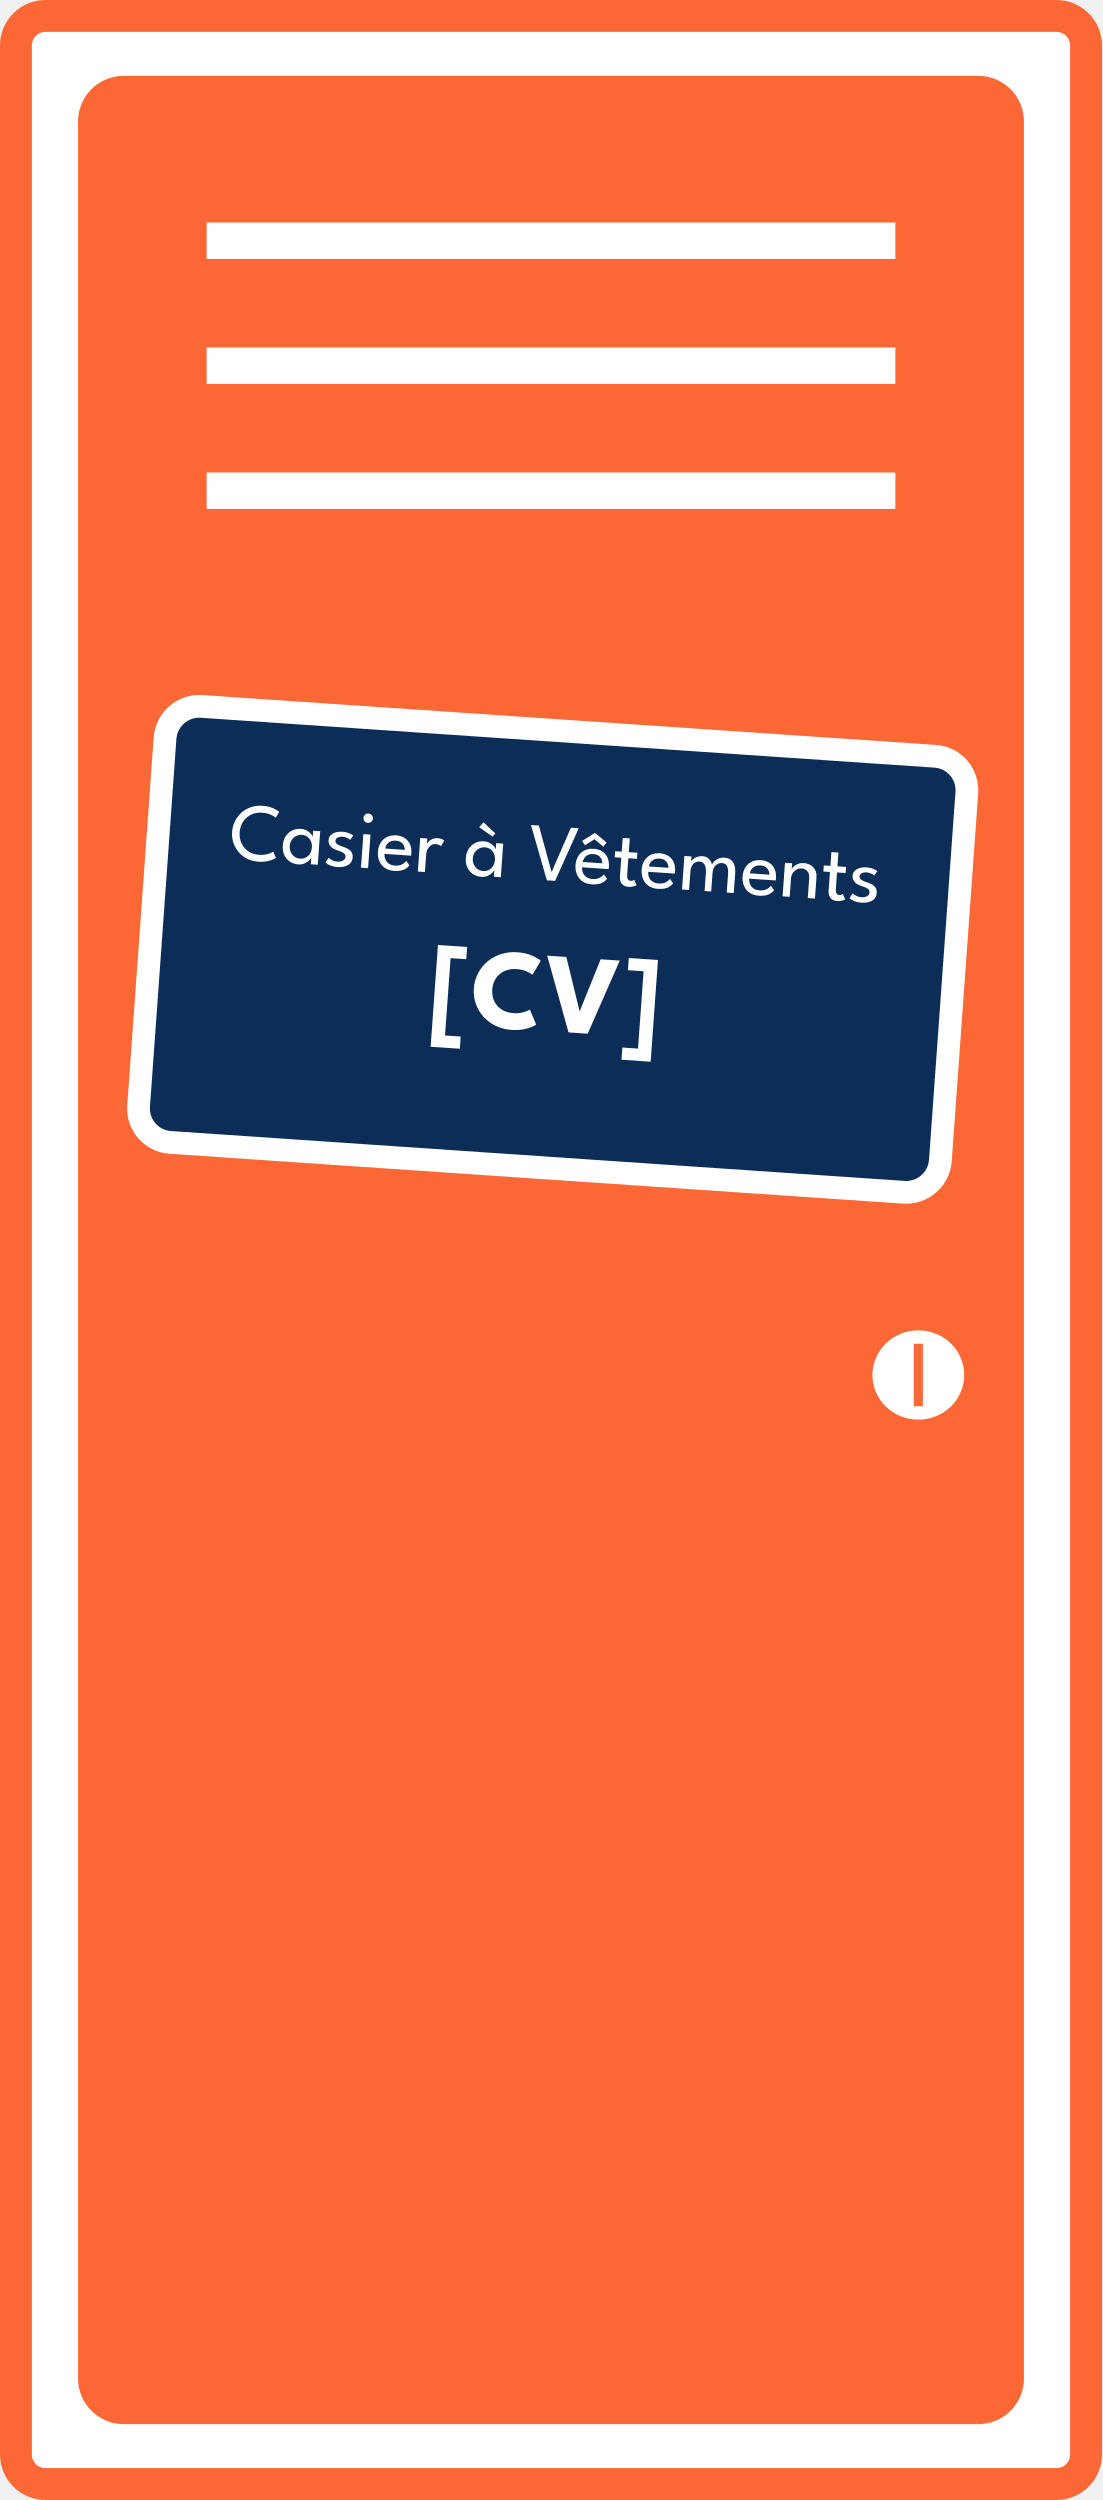
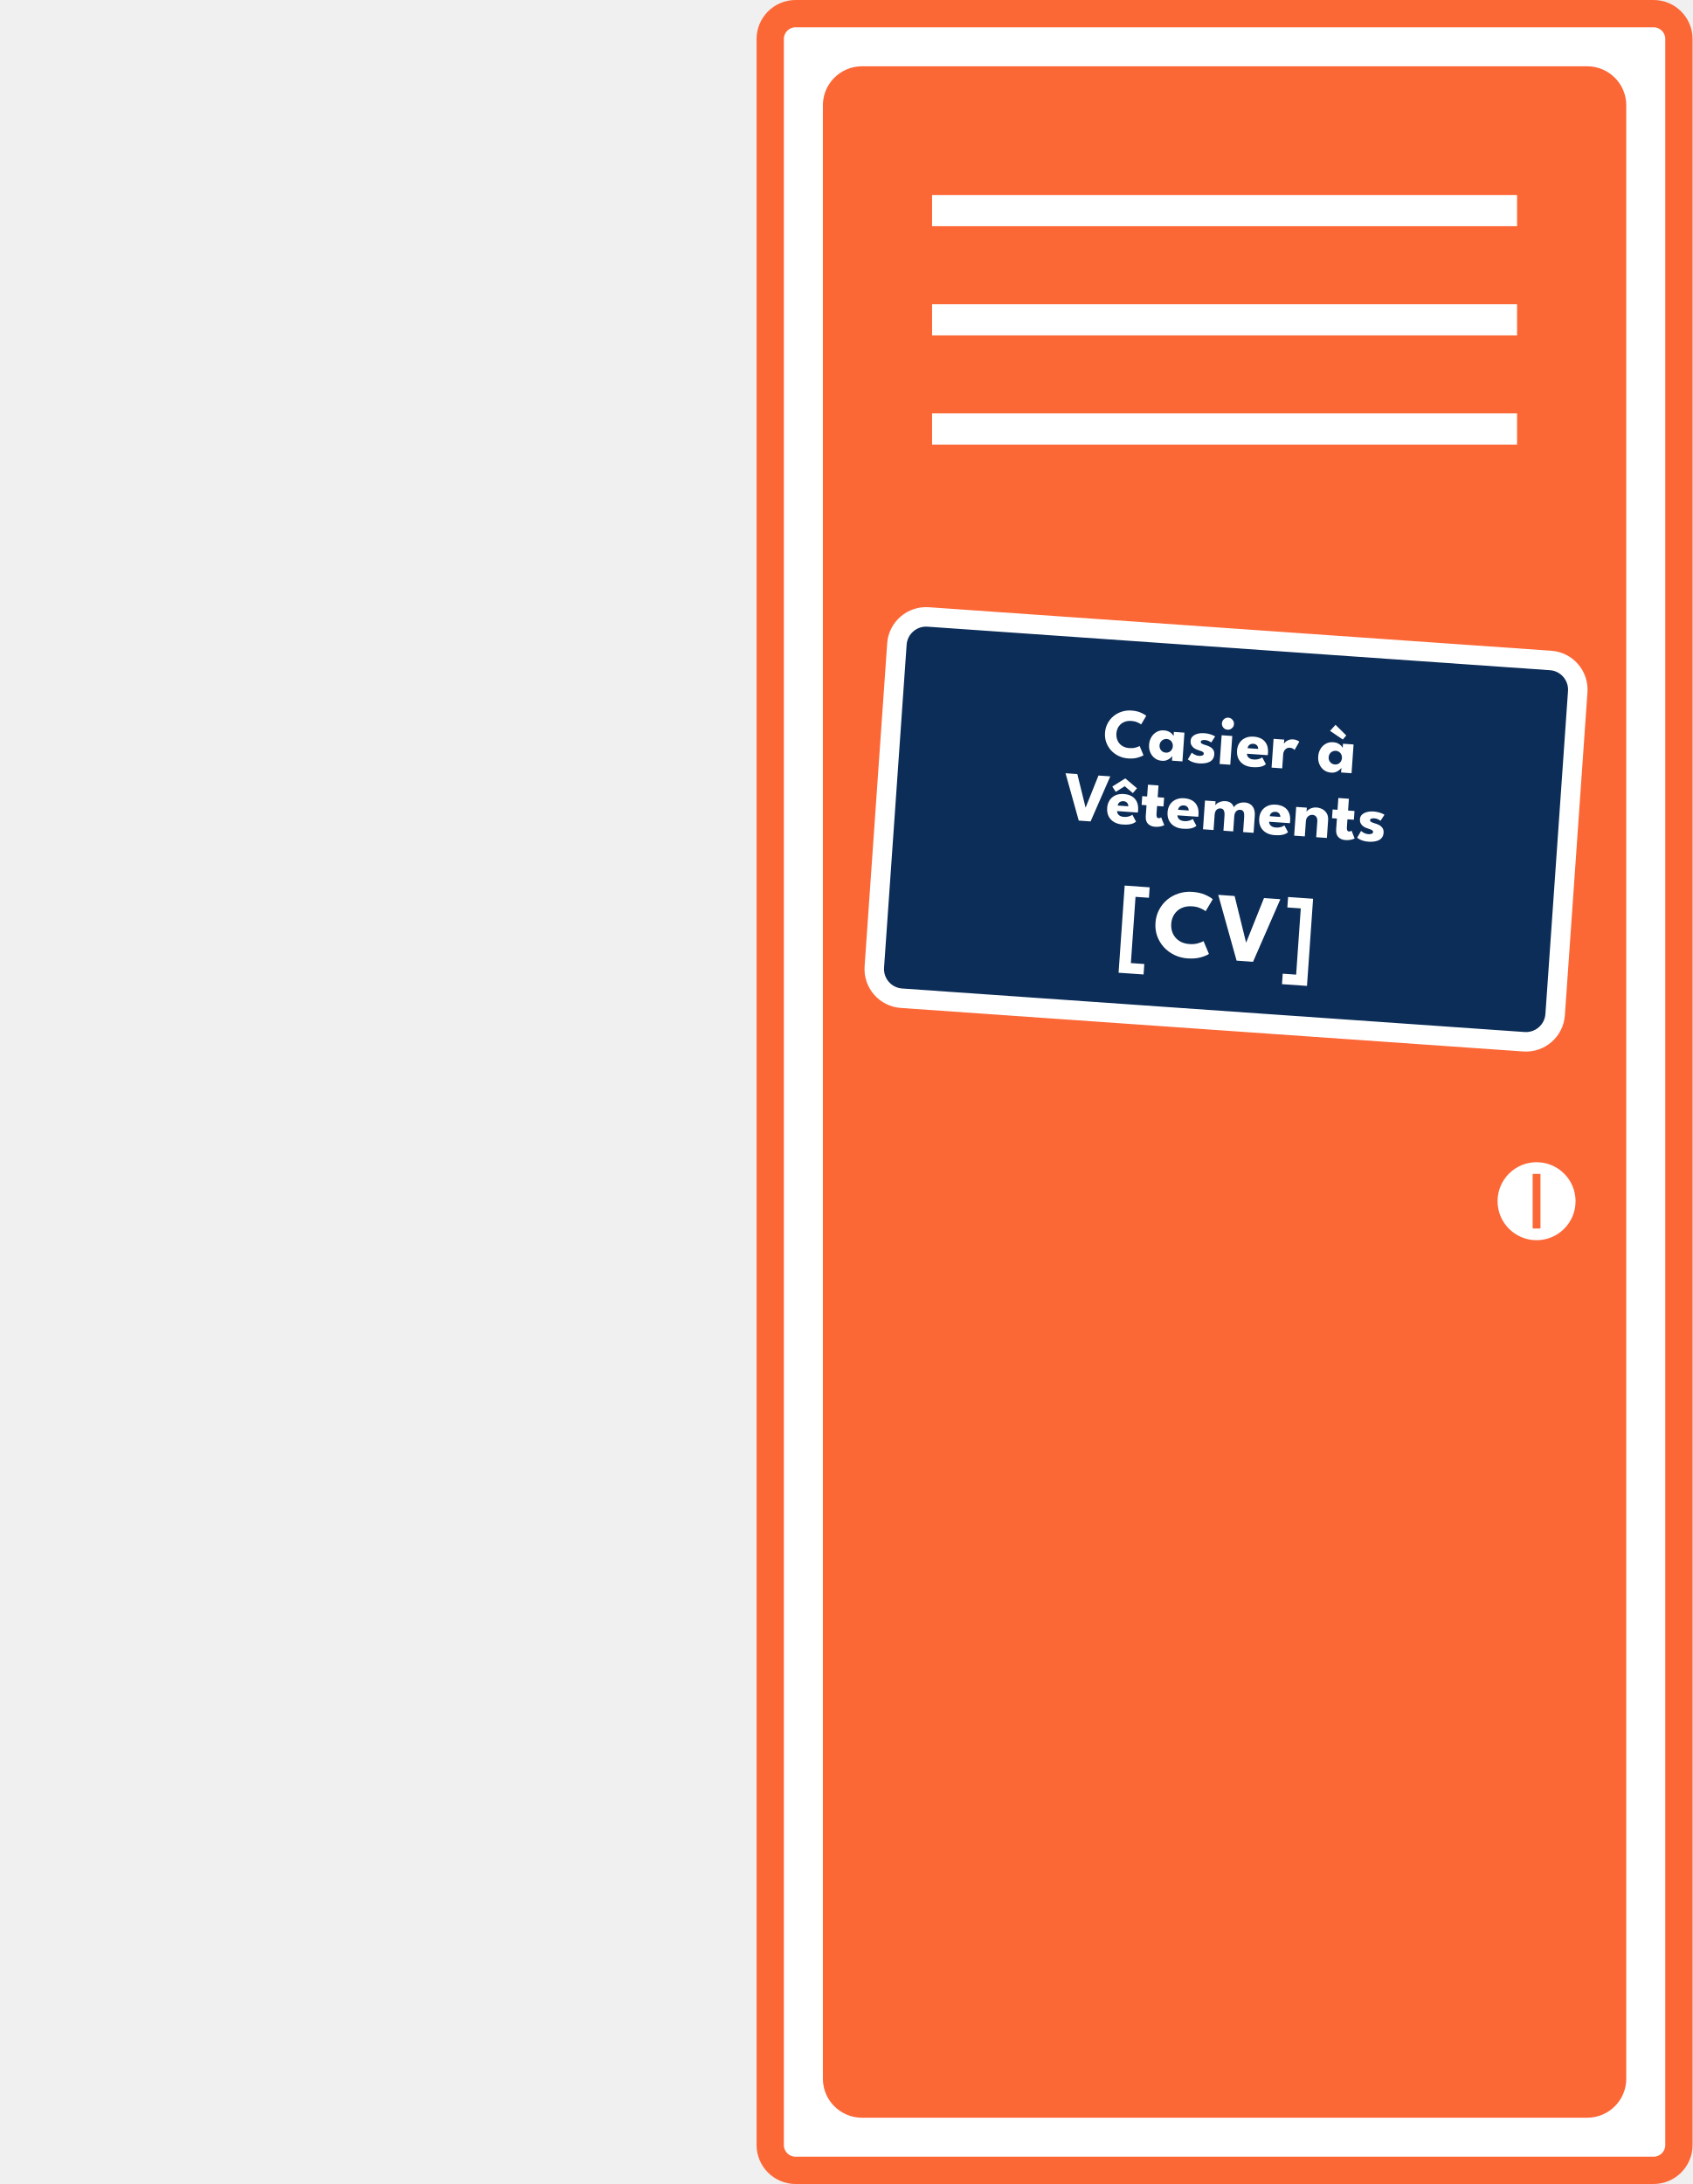
- <svg xmlns="http://www.w3.org/2000/svg" width="242" height="549" viewBox="0 0 242 549" fill="none">
-   <path d="M3.5 10C3.5 6.41 6.41 3.5 10 3.5H232C235.59 3.5 238.5 6.41 238.5 10V539C238.5 542.59 235.59 545.5 232 545.5H10C6.41 545.5 3.5 542.59 3.5 539V10Z" fill="white" stroke="#FC6736" stroke-width="7" />
-   <path d="M17.142 26.666C17.142 21.143 21.619 16.666 27.142 16.666H214.858C220.381 16.666 224.858 21.143 224.858 26.666V522.334C224.858 527.857 220.381 532.334 214.858 532.334H27.142C21.619 532.334 17.142 527.857 17.142 522.334V26.666Z" fill="#FC6736" />
-   <path d="M36.246 162.099C36.543 157.968 40.134 154.846 44.267 155.127L205.371 166.08C209.503 166.361 212.613 169.938 212.316 174.07L206.505 254.852C206.208 258.984 202.617 262.105 198.485 261.824L37.381 250.871C33.248 250.59 30.139 247.013 30.436 242.882L36.246 162.099Z" fill="#0C2D57" stroke="white" stroke-width="5" />
-   <line x1="45.375" y1="52.861" x2="196.625" y2="52.861" stroke="white" stroke-width="8" />
-   <line x1="45.375" y1="107.761" x2="196.625" y2="107.761" stroke="white" stroke-width="8" />
-   <line x1="45.375" y1="80.311" x2="196.625" y2="80.311" stroke="white" stroke-width="8" />
-   <ellipse cx="201.667" cy="301.95" rx="10.083" ry="9.804" fill="white" />
-   <line x1="201.658" y1="295.087" x2="201.658" y2="308.812" stroke="#FC6736" stroke-width="2" />
-   <path d="M56.878 187.712C57.614 187.762 58.259 187.703 58.812 187.537C59.372 187.37 59.772 187.199 60.013 187.023L60.592 188.388C60.305 188.609 59.818 188.82 59.13 189.019C58.447 189.22 57.64 189.288 56.706 189.225C55.832 189.165 55.032 188.954 54.306 188.592C53.58 188.23 52.956 187.752 52.433 187.157C51.916 186.563 51.526 185.884 51.262 185.12C51.004 184.357 50.906 183.544 50.968 182.682C51.03 181.821 51.244 181.026 51.609 180.299C51.974 179.572 52.455 178.95 53.052 178.431C53.655 177.907 54.342 177.514 55.112 177.254C55.889 176.988 56.715 176.885 57.589 176.944C58.523 177.008 59.313 177.185 59.96 177.475C60.613 177.766 61.065 178.041 61.317 178.298L60.549 179.572C60.336 179.359 59.964 179.135 59.433 178.901C58.909 178.661 58.279 178.516 57.543 178.466C56.872 178.42 56.251 178.492 55.677 178.682C55.104 178.871 54.596 179.161 54.153 179.552C53.716 179.937 53.364 180.404 53.096 180.951C52.834 181.498 52.679 182.104 52.631 182.768C52.583 183.439 52.649 184.066 52.83 184.649C53.017 185.227 53.299 185.739 53.676 186.186C54.059 186.627 54.521 186.98 55.062 187.245C55.602 187.511 56.207 187.666 56.878 187.712ZM68.257 189.793L68.36 188.357C68.301 188.503 68.146 188.7 67.893 188.948C67.647 189.196 67.316 189.414 66.899 189.602C66.489 189.784 66.014 189.857 65.475 189.821C64.793 189.774 64.185 189.571 63.652 189.21C63.124 188.849 62.717 188.367 62.429 187.764C62.148 187.156 62.036 186.46 62.092 185.676C62.149 184.892 62.359 184.221 62.724 183.662C63.096 183.098 63.568 182.673 64.142 182.387C64.723 182.096 65.354 181.974 66.037 182.02C66.569 182.056 67.023 182.183 67.399 182.401C67.78 182.62 68.078 182.862 68.294 183.13C68.515 183.397 68.64 183.622 68.669 183.805L68.769 182.422L70.313 182.527L69.783 189.897L68.257 189.793ZM63.637 185.781C63.598 186.313 63.682 186.782 63.887 187.187C64.093 187.592 64.373 187.915 64.729 188.155C65.091 188.39 65.485 188.522 65.91 188.551C66.365 188.582 66.779 188.502 67.154 188.311C67.529 188.12 67.835 187.837 68.072 187.463C68.31 187.082 68.448 186.631 68.485 186.11C68.523 185.59 68.451 185.128 68.269 184.725C68.088 184.315 67.826 183.991 67.482 183.751C67.139 183.505 66.74 183.367 66.285 183.336C65.86 183.307 65.451 183.387 65.058 183.577C64.672 183.767 64.348 184.049 64.086 184.422C63.825 184.795 63.675 185.248 63.637 185.781ZM75.182 182.642C75.565 182.668 75.918 182.731 76.242 182.831C76.572 182.932 76.852 183.044 77.084 183.168C77.322 183.292 77.489 183.4 77.584 183.491L76.894 184.436C76.782 184.32 76.575 184.186 76.273 184.033C75.972 183.874 75.629 183.782 75.246 183.756C74.827 183.727 74.465 183.787 74.16 183.934C73.855 184.076 73.691 184.302 73.669 184.614C73.646 184.925 73.778 185.183 74.064 185.389C74.356 185.589 74.753 185.767 75.253 185.921C75.653 186.044 76.024 186.199 76.365 186.385C76.713 186.571 76.987 186.815 77.188 187.117C77.389 187.413 77.473 187.798 77.439 188.271C77.408 188.702 77.292 189.064 77.09 189.357C76.889 189.644 76.629 189.869 76.311 190.034C75.992 190.193 75.642 190.301 75.258 190.36C74.875 190.418 74.489 190.434 74.1 190.407C73.645 190.376 73.239 190.3 72.88 190.18C72.522 190.065 72.221 189.937 71.979 189.794C71.743 189.645 71.571 189.52 71.464 189.416L72.164 188.345C72.309 188.505 72.552 188.681 72.893 188.873C73.24 189.065 73.641 189.176 74.096 189.207C74.599 189.241 75.014 189.164 75.34 188.976C75.667 188.782 75.842 188.514 75.867 188.173C75.885 187.916 75.826 187.704 75.687 187.538C75.549 187.372 75.357 187.233 75.112 187.12C74.868 187.007 74.599 186.905 74.305 186.813C74.022 186.727 73.747 186.621 73.479 186.495C73.218 186.369 72.979 186.214 72.764 186.031C72.555 185.843 72.393 185.621 72.279 185.367C72.165 185.107 72.121 184.809 72.145 184.474C72.175 184.049 72.336 183.696 72.627 183.415C72.918 183.128 73.288 182.919 73.737 182.787C74.185 182.655 74.667 182.607 75.182 182.642ZM79.267 190.542L79.797 183.172L81.359 183.278L80.829 190.648L79.267 190.542ZM80.778 180.704C80.496 180.685 80.261 180.569 80.072 180.358C79.889 180.141 79.807 179.892 79.828 179.611C79.848 179.33 79.964 179.094 80.176 178.904C80.394 178.714 80.644 178.629 80.925 178.648C81.111 178.661 81.278 178.72 81.427 178.827C81.582 178.933 81.701 179.068 81.786 179.23C81.871 179.386 81.906 179.56 81.893 179.751C81.873 180.033 81.753 180.268 81.535 180.458C81.317 180.641 81.065 180.723 80.778 180.704ZM84.439 187.511C84.413 187.954 84.479 188.364 84.639 188.742C84.798 189.12 85.052 189.429 85.402 189.669C85.758 189.91 86.205 190.048 86.744 190.085C87.199 190.116 87.59 190.076 87.916 189.966C88.249 189.851 88.524 189.707 88.741 189.535C88.959 189.358 89.118 189.197 89.218 189.053L89.914 190.048C89.695 190.322 89.435 190.557 89.132 190.753C88.835 190.949 88.479 191.09 88.064 191.176C87.648 191.268 87.147 191.294 86.56 191.254C85.77 191.201 85.097 190.986 84.54 190.612C83.99 190.232 83.581 189.732 83.313 189.112C83.045 188.486 82.939 187.785 82.995 187.007C83.047 186.289 83.24 185.652 83.574 185.098C83.909 184.537 84.367 184.108 84.948 183.811C85.535 183.514 86.224 183.392 87.014 183.446C87.738 183.495 88.356 183.691 88.866 184.032C89.384 184.368 89.769 184.821 90.023 185.392C90.283 185.963 90.385 186.631 90.33 187.397C90.326 187.445 90.317 187.532 90.302 187.657C90.287 187.776 90.275 187.859 90.266 187.907L84.439 187.511ZM88.887 186.631C88.899 186.386 88.846 186.112 88.73 185.809C88.619 185.507 88.422 185.241 88.137 185.011C87.853 184.781 87.457 184.649 86.948 184.614C86.421 184.578 85.989 184.651 85.651 184.833C85.319 185.015 85.067 185.247 84.897 185.53C84.726 185.807 84.62 186.077 84.577 186.338L88.887 186.631ZM93.311 191.497L91.758 191.391L92.288 184.021L93.841 184.127L93.75 185.401L93.705 185.398C93.746 185.245 93.871 185.058 94.079 184.838C94.287 184.617 94.566 184.426 94.915 184.263C95.263 184.1 95.671 184.035 96.138 184.066C96.479 184.09 96.775 184.158 97.025 184.271C97.282 184.379 97.461 184.481 97.563 184.578L96.832 185.828C96.754 185.738 96.614 185.644 96.41 185.546C96.207 185.442 95.95 185.38 95.639 185.359C95.244 185.332 94.897 185.431 94.598 185.658C94.299 185.884 94.062 186.165 93.887 186.502C93.719 186.834 93.624 187.146 93.603 187.439L93.311 191.497ZM108.453 192.526L108.556 191.09C108.498 191.236 108.342 191.433 108.09 191.681C107.843 191.928 107.512 192.146 107.095 192.335C106.685 192.517 106.211 192.59 105.672 192.554C104.989 192.507 104.381 192.303 103.848 191.942C103.32 191.582 102.913 191.1 102.625 190.497C102.344 189.889 102.232 189.193 102.288 188.409C102.345 187.625 102.556 186.953 102.921 186.395C103.292 185.831 103.765 185.406 104.339 185.12C104.919 184.829 105.55 184.706 106.233 184.753C106.766 184.789 107.22 184.916 107.595 185.134C107.976 185.352 108.275 185.595 108.49 185.862C108.711 186.13 108.837 186.355 108.866 186.537L108.965 185.155L110.509 185.26L109.979 192.63L108.453 192.526ZM103.833 188.514C103.795 189.046 103.878 189.515 104.084 189.92C104.289 190.325 104.57 190.647 104.925 190.888C105.287 191.123 105.681 191.255 106.106 191.284C106.561 191.315 106.976 191.235 107.35 191.044C107.725 190.853 108.031 190.57 108.269 190.195C108.507 189.815 108.644 189.364 108.682 188.843C108.719 188.323 108.647 187.861 108.466 187.457C108.284 187.048 108.022 186.724 107.678 186.484C107.335 186.238 106.936 186.1 106.481 186.069C106.056 186.04 105.647 186.12 105.255 186.31C104.868 186.5 104.544 186.782 104.283 187.155C104.021 187.528 103.871 187.981 103.833 188.514ZM108.148 183.719L105.221 181.635L106.181 180.582L108.767 183.022L108.148 183.719ZM121.9 193.44L120.086 193.317L116.601 181.173L118.334 181.291L121.127 191.512L125.374 181.769L127.098 181.886L121.9 193.44ZM127.827 190.461C127.801 190.904 127.867 191.314 128.027 191.692C128.186 192.07 128.441 192.379 128.79 192.619C129.146 192.86 129.593 192.998 130.132 193.035C130.587 193.066 130.978 193.026 131.304 192.916C131.638 192.8 131.913 192.657 132.129 192.485C132.347 192.307 132.506 192.147 132.606 192.003L133.302 192.998C133.083 193.272 132.823 193.506 132.52 193.702C132.223 193.899 131.867 194.04 131.452 194.126C131.036 194.218 130.535 194.244 129.949 194.204C129.158 194.15 128.485 193.936 127.928 193.562C127.378 193.181 126.969 192.681 126.701 192.062C126.433 191.436 126.327 190.734 126.383 189.956C126.435 189.238 126.628 188.602 126.963 188.047C127.298 187.487 127.756 187.058 128.336 186.761C128.923 186.464 129.612 186.342 130.402 186.396C131.126 186.445 131.744 186.64 132.255 186.982C132.772 187.318 133.157 187.771 133.411 188.341C133.671 188.912 133.773 189.581 133.718 190.347C133.714 190.395 133.705 190.481 133.69 190.607C133.676 190.726 133.664 190.809 133.654 190.857L127.827 190.461ZM132.275 189.581C132.287 189.336 132.234 189.061 132.118 188.759C132.007 188.457 131.81 188.191 131.525 187.961C131.241 187.731 130.845 187.599 130.336 187.564C129.809 187.528 129.377 187.601 129.039 187.783C128.707 187.965 128.456 188.197 128.285 188.48C128.115 188.757 128.008 189.027 127.965 189.288L132.275 189.581ZM132.467 185.905L130.562 184.296L128.454 185.623L127.837 184.67L130.663 182.887L133.216 185.036L132.467 185.905ZM135.083 186.931L136.529 187.029L136.746 184.004L138.3 184.109L138.082 187.135L139.977 187.263L139.881 188.601L137.986 188.472L137.724 192.117C137.693 192.548 137.745 192.87 137.88 193.084C138.021 193.298 138.22 193.413 138.478 193.431C138.705 193.446 138.885 193.416 139.016 193.341C139.148 193.266 139.227 193.214 139.253 193.186L139.79 194.377C139.752 194.405 139.652 194.455 139.49 194.528C139.329 194.601 139.123 194.662 138.873 194.712C138.623 194.761 138.333 194.774 138.004 194.752C137.429 194.713 136.96 194.506 136.595 194.133C136.238 193.754 136.086 193.184 136.141 192.424L136.433 188.367L134.987 188.268L135.083 186.931ZM142.348 191.448C142.322 191.891 142.389 192.302 142.548 192.679C142.707 193.057 142.962 193.366 143.311 193.606C143.667 193.847 144.114 193.985 144.653 194.022C145.108 194.053 145.499 194.013 145.826 193.903C146.159 193.788 146.434 193.644 146.651 193.472C146.868 193.295 147.027 193.134 147.127 192.991L147.823 193.985C147.605 194.259 147.344 194.494 147.041 194.69C146.744 194.886 146.388 195.027 145.973 195.113C145.557 195.205 145.056 195.231 144.47 195.191C143.68 195.138 143.006 194.923 142.45 194.549C141.899 194.169 141.49 193.669 141.222 193.049C140.954 192.424 140.848 191.722 140.904 190.944C140.956 190.226 141.149 189.589 141.484 189.035C141.819 188.474 142.277 188.045 142.858 187.748C143.444 187.451 144.133 187.329 144.923 187.383C145.647 187.432 146.265 187.628 146.776 187.969C147.293 188.305 147.678 188.758 147.932 189.329C148.192 189.9 148.294 190.568 148.239 191.334C148.236 191.382 148.226 191.469 148.211 191.594C148.197 191.713 148.185 191.797 148.175 191.844L142.348 191.448ZM146.796 190.569C146.808 190.323 146.755 190.049 146.639 189.746C146.528 189.444 146.331 189.178 146.047 188.948C145.762 188.718 145.366 188.586 144.857 188.551C144.33 188.516 143.898 188.588 143.56 188.77C143.228 188.952 142.977 189.184 142.806 189.467C142.636 189.744 142.529 190.014 142.486 190.276L146.796 190.569ZM159.075 188.345C159.62 188.382 160.079 188.534 160.45 188.8C160.823 189.059 161.093 189.439 161.262 189.937C161.437 190.436 161.497 191.063 161.442 191.817L161.134 196.108L159.589 196.003L159.875 192.026C159.933 191.23 159.865 190.624 159.672 190.208C159.48 189.792 159.09 189.564 158.503 189.524C158.192 189.503 157.887 189.569 157.587 189.724C157.293 189.872 157.041 190.116 156.83 190.457C156.625 190.798 156.503 191.243 156.463 191.794L156.177 195.771L154.723 195.672L155.009 191.695C155.066 190.899 154.971 190.291 154.725 189.872C154.478 189.452 154.107 189.225 153.61 189.192C153.292 189.17 152.987 189.233 152.694 189.382C152.407 189.525 152.164 189.767 151.965 190.108C151.766 190.449 151.646 190.901 151.606 191.464L151.32 195.441L149.766 195.335L150.296 187.965L151.85 188.071L151.768 189.202C151.847 189.021 152.002 188.833 152.233 188.638C152.469 188.443 152.763 188.286 153.115 188.166C153.473 188.04 153.864 187.991 154.289 188.02C154.732 188.05 155.097 188.165 155.384 188.365C155.67 188.565 155.89 188.802 156.045 189.077C156.2 189.347 156.302 189.603 156.351 189.847C156.453 189.595 156.633 189.349 156.891 189.108C157.15 188.861 157.467 188.666 157.845 188.523C158.222 188.375 158.632 188.315 159.075 188.345ZM164.515 192.955C164.49 193.398 164.556 193.809 164.716 194.186C164.875 194.564 165.129 194.873 165.479 195.113C165.835 195.354 166.282 195.493 166.821 195.529C167.276 195.56 167.666 195.521 167.993 195.41C168.326 195.295 168.601 195.151 168.818 194.979C169.035 194.802 169.194 194.641 169.295 194.498L169.99 195.492C169.772 195.766 169.512 196.001 169.209 196.197C168.912 196.393 168.556 196.534 168.141 196.62C167.725 196.712 167.224 196.738 166.637 196.698C165.847 196.645 165.174 196.431 164.617 196.056C164.067 195.676 163.658 195.176 163.39 194.556C163.122 193.931 163.016 193.229 163.072 192.451C163.123 191.733 163.317 191.096 163.651 190.542C163.986 189.981 164.444 189.552 165.025 189.255C165.612 188.958 166.3 188.837 167.091 188.89C167.815 188.939 168.432 189.135 168.943 189.476C169.461 189.812 169.846 190.265 170.1 190.836C170.359 191.407 170.462 192.075 170.407 192.841C170.403 192.889 170.394 192.976 170.379 193.101C170.364 193.22 170.352 193.304 170.343 193.351L164.515 192.955ZM168.964 192.076C168.976 191.83 168.923 191.556 168.806 191.253C168.696 190.951 168.498 190.685 168.214 190.455C167.93 190.225 167.533 190.093 167.025 190.058C166.498 190.023 166.065 190.095 165.728 190.277C165.396 190.459 165.144 190.691 164.974 190.974C164.803 191.252 164.697 191.521 164.654 191.783L168.964 192.076ZM176.52 189.531C177.005 189.564 177.467 189.698 177.908 189.932C178.354 190.167 178.708 190.516 178.969 190.979C179.237 191.436 179.346 192.018 179.295 192.724L178.964 197.32L177.384 197.213L177.693 192.922C177.745 192.192 177.613 191.65 177.295 191.298C176.978 190.94 176.55 190.742 176.011 190.706C175.658 190.682 175.31 190.76 174.966 190.941C174.628 191.117 174.342 191.374 174.107 191.713C173.873 192.046 173.74 192.433 173.708 192.876L173.415 196.943L171.853 196.837L172.383 189.467L173.945 189.573L173.851 190.883C173.92 190.684 174.082 190.472 174.339 190.249C174.596 190.026 174.915 189.843 175.299 189.701C175.682 189.559 176.089 189.502 176.52 189.531ZM180.909 190.046L182.355 190.145L182.572 187.119L184.126 187.225L183.908 190.25L185.803 190.379L185.707 191.716L183.812 191.588L183.55 195.232C183.519 195.663 183.571 195.985 183.706 196.199C183.847 196.413 184.046 196.529 184.303 196.546C184.531 196.562 184.711 196.532 184.842 196.457C184.974 196.381 185.053 196.33 185.079 196.301L185.616 197.493C185.578 197.52 185.478 197.57 185.316 197.644C185.155 197.717 184.949 197.778 184.699 197.827C184.448 197.876 184.159 197.89 183.829 197.867C183.255 197.828 182.785 197.622 182.421 197.248C182.064 196.869 181.912 196.3 181.967 195.54L182.259 191.482L180.813 191.384L180.909 190.046ZM190.264 190.466C190.647 190.492 191 190.555 191.324 190.655C191.654 190.756 191.934 190.868 192.166 190.992C192.404 191.116 192.571 191.224 192.666 191.315L191.976 192.26C191.864 192.144 191.657 192.01 191.355 191.857C191.054 191.698 190.711 191.606 190.328 191.58C189.909 191.551 189.547 191.611 189.242 191.758C188.937 191.9 188.773 192.126 188.751 192.438C188.728 192.749 188.86 193.007 189.146 193.213C189.438 193.414 189.835 193.591 190.335 193.745C190.735 193.869 191.106 194.023 191.448 194.209C191.795 194.395 192.069 194.639 192.27 194.941C192.471 195.237 192.555 195.622 192.521 196.095C192.49 196.526 192.374 196.888 192.172 197.181C191.971 197.468 191.711 197.693 191.393 197.858C191.074 198.017 190.724 198.125 190.341 198.184C189.957 198.242 189.571 198.258 189.182 198.231C188.727 198.2 188.321 198.124 187.962 198.004C187.604 197.889 187.303 197.761 187.061 197.618C186.825 197.47 186.653 197.344 186.546 197.24L187.246 196.169C187.391 196.329 187.634 196.505 187.975 196.697C188.322 196.889 188.723 197 189.178 197.031C189.681 197.065 190.096 196.988 190.422 196.8C190.749 196.606 190.924 196.338 190.949 195.997C190.967 195.74 190.907 195.528 190.769 195.362C190.631 195.196 190.439 195.057 190.195 194.944C189.95 194.831 189.681 194.729 189.386 194.637C189.104 194.551 188.829 194.446 188.561 194.319C188.3 194.193 188.061 194.039 187.846 193.855C187.637 193.667 187.475 193.445 187.361 193.191C187.247 192.931 187.203 192.633 187.227 192.298C187.257 191.873 187.418 191.52 187.709 191.239C188 190.952 188.37 190.743 188.819 190.611C189.267 190.479 189.749 190.431 190.264 190.466ZM94.566 229.87L96.173 207.528L102.583 207.963L102.39 210.644L98.948 210.41L97.727 227.391L101.169 227.625L100.976 230.306L94.566 229.87ZM112.813 222.491C113.578 222.543 114.281 222.478 114.92 222.296C115.568 222.114 116.054 221.926 116.377 221.731L117.746 225.006C117.331 225.312 116.637 225.603 115.665 225.879C114.701 226.156 113.571 226.251 112.274 226.163C111.06 226.08 109.936 225.791 108.902 225.294C107.869 224.798 106.972 224.14 106.212 223.32C105.461 222.492 104.89 221.547 104.498 220.485C104.116 219.415 103.968 218.273 104.056 217.059C104.143 215.846 104.452 214.735 104.984 213.727C105.517 212.711 106.214 211.844 107.076 211.126C107.947 210.408 108.929 209.873 110.024 209.522C111.128 209.162 112.286 209.024 113.5 209.107C114.797 209.195 115.903 209.441 116.818 209.846C117.742 210.251 118.387 210.633 118.754 210.992L116.929 214.051C116.638 213.805 116.184 213.553 115.568 213.294C114.96 213.027 114.274 212.868 113.509 212.816C112.661 212.758 111.912 212.841 111.261 213.064C110.61 213.278 110.057 213.6 109.6 214.028C109.143 214.457 108.79 214.95 108.541 215.51C108.292 216.069 108.144 216.665 108.099 217.297C108.053 217.937 108.113 218.555 108.279 219.15C108.445 219.738 108.724 220.275 109.116 220.761C109.507 221.247 110.009 221.644 110.621 221.953C111.235 222.254 111.965 222.433 112.813 222.491ZM129.057 227.003L124.842 226.716L120.164 209.86L124.367 210.146L127.291 222.109L131.9 210.658L136.102 210.944L129.057 227.003ZM136.474 232.719L136.667 230.039L140.109 230.273L141.33 213.291L137.888 213.057L138.081 210.377L144.491 210.813L142.884 233.155L136.474 232.719Z" fill="white" />
+ <svg xmlns="http://www.w3.org/2000/svg" width="434" height="560" viewBox="0 0 434 560" fill="none">
+   <path d="M204 3.5H424C427.59 3.5 430.5 6.41 430.5 10V550C430.5 553.59 427.59 556.5 424 556.5H204C200.41 556.5 197.5 553.59 197.5 550V10C197.5 6.41 200.41 3.5 204 3.5Z" fill="white" stroke="#FC6736" stroke-width="7" />
+   <path d="M211 27C211 21.477 215.477 17 221 17H407C412.523 17 417 21.477 417 27V533C417 538.523 412.523 543 407 543H221C215.477 543 211 538.523 211 533V27Z" fill="#FC6736" />
+   <path d="M237.986 158.191L397.596 169.353C401.728 169.641 404.844 173.225 404.555 177.357L398.765 260.155C398.476 264.287 394.892 267.403 390.76 267.114L231.15 255.953C227.018 255.664 223.902 252.08 224.191 247.948L229.981 165.15C230.27 161.018 233.854 157.903 237.986 158.191Z" fill="#0C2D57" stroke="white" stroke-width="5" />
+   <line x1="239" y1="54" x2="389" y2="54" stroke="white" stroke-width="8" />
+   <line x1="239" y1="110" x2="389" y2="110" stroke="white" stroke-width="8" />
+   <line x1="239" y1="82" x2="389" y2="82" stroke="white" stroke-width="8" />
+   <circle cx="394" cy="308" r="10" fill="white" />
+   <line x1="394" y1="301" x2="394" y2="315" stroke="#FC6736" stroke-width="2" />
+   <path d="M289.655 191.826C290.205 191.865 290.711 191.819 291.171 191.689C291.637 191.559 291.986 191.424 292.219 191.284L293.208 193.645C292.91 193.864 292.412 194.073 291.712 194.271C291.019 194.469 290.205 194.535 289.271 194.47C288.397 194.409 287.588 194.199 286.843 193.84C286.099 193.481 285.452 193.006 284.904 192.414C284.362 191.817 283.95 191.136 283.667 190.37C283.39 189.599 283.282 188.776 283.343 187.902C283.404 187.028 283.625 186.229 284.007 185.504C284.389 184.773 284.89 184.149 285.509 183.633C286.135 183.117 286.841 182.734 287.629 182.482C288.422 182.225 289.256 182.127 290.13 182.188C291.064 182.253 291.86 182.432 292.52 182.725C293.185 183.018 293.65 183.294 293.914 183.553L292.605 185.753C292.395 185.576 292.068 185.394 291.624 185.206C291.187 185.013 290.693 184.898 290.142 184.859C289.531 184.817 288.992 184.875 288.524 185.035C288.056 185.188 287.658 185.419 287.329 185.727C287.001 186.035 286.748 186.39 286.569 186.793C286.391 187.195 286.286 187.624 286.254 188.079C286.222 188.54 286.266 188.985 286.386 189.414C286.507 189.838 286.708 190.225 286.99 190.575C287.273 190.926 287.635 191.213 288.076 191.436C288.518 191.653 289.044 191.783 289.655 191.826ZM300.51 195.039L300.593 193.845C300.531 193.961 300.381 194.125 300.144 194.337C299.912 194.549 299.611 194.736 299.238 194.896C298.867 195.051 298.441 195.111 297.963 195.078C297.244 195.027 296.628 194.81 296.114 194.425C295.6 194.034 295.214 193.535 294.955 192.928C294.697 192.314 294.594 191.648 294.644 190.93C294.694 190.212 294.889 189.57 295.23 189.004C295.57 188.433 296.022 187.989 296.586 187.674C297.149 187.358 297.79 187.225 298.508 187.276C298.969 187.308 299.368 187.411 299.705 187.585C300.042 187.753 300.311 187.946 300.512 188.165C300.714 188.377 300.851 188.57 300.923 188.744L300.998 187.666L303.709 187.856L303.194 195.227L300.51 195.039ZM297.319 191.117C297.296 191.452 297.353 191.76 297.489 192.04C297.627 192.314 297.819 192.535 298.066 192.703C298.318 192.871 298.604 192.966 298.921 192.988C299.25 193.011 299.545 192.957 299.807 192.825C300.069 192.693 300.281 192.5 300.443 192.247C300.612 191.988 300.708 191.691 300.731 191.356C300.754 191.021 300.701 190.716 300.569 190.442C300.445 190.163 300.262 189.939 300.021 189.772C299.78 189.599 299.495 189.501 299.166 189.478C298.849 189.456 298.553 189.513 298.279 189.65C298.011 189.782 297.79 189.977 297.616 190.236C297.442 190.488 297.343 190.782 297.319 191.117ZM308.76 187.993C309.245 188.026 309.685 188.099 310.08 188.211C310.476 188.317 310.805 188.43 311.067 188.551C311.335 188.672 311.506 188.768 311.579 188.839L310.578 190.384C310.47 190.292 310.265 190.17 309.963 190.016C309.667 189.863 309.331 189.774 308.953 189.747C308.666 189.727 308.421 189.755 308.217 189.831C308.013 189.901 307.905 190.029 307.892 190.214C307.879 190.4 307.977 190.557 308.184 190.686C308.398 190.809 308.709 190.927 309.116 191.04C309.47 191.137 309.827 191.276 310.187 191.458C310.547 191.639 310.839 191.891 311.064 192.214C311.294 192.53 311.392 192.94 311.356 193.443C311.32 193.958 311.18 194.375 310.935 194.695C310.69 195.014 310.379 195.254 310.001 195.414C309.623 195.574 309.219 195.675 308.789 195.717C308.358 195.765 307.942 195.775 307.541 195.747C306.979 195.708 306.492 195.623 306.08 195.492C305.674 195.361 305.347 195.221 305.099 195.071C304.85 194.922 304.678 194.804 304.582 194.72L305.587 192.985C305.734 193.128 305.978 193.295 306.319 193.488C306.661 193.674 307.029 193.781 307.424 193.809C307.807 193.835 308.108 193.799 308.325 193.7C308.543 193.601 308.658 193.459 308.671 193.273C308.681 193.124 308.639 193 308.543 192.903C308.448 192.807 308.31 192.719 308.129 192.64C307.948 192.561 307.727 192.485 307.468 192.413C307.232 192.349 306.983 192.256 306.72 192.135C306.458 192.015 306.213 191.859 305.986 191.669C305.759 191.473 305.58 191.235 305.45 190.955C305.319 190.675 305.267 190.344 305.294 189.961C305.328 189.47 305.515 189.074 305.855 188.773C306.195 188.472 306.622 188.258 307.136 188.132C307.65 187.999 308.192 187.953 308.76 187.993ZM312.731 195.894L313.247 188.523L315.976 188.714L315.461 196.085L312.731 195.894ZM314.753 187.103C314.322 187.073 313.968 186.898 313.689 186.578C313.411 186.252 313.287 185.879 313.316 185.46C313.346 185.041 313.521 184.69 313.841 184.405C314.168 184.115 314.544 183.985 314.969 184.015C315.251 184.035 315.503 184.125 315.726 184.284C315.95 184.438 316.126 184.637 316.253 184.881C316.38 185.124 316.434 185.39 316.414 185.677C316.385 186.096 316.207 186.447 315.88 186.731C315.554 187.009 315.178 187.133 314.753 187.103ZM319.731 193.262C319.73 193.526 319.798 193.766 319.933 193.98C320.069 194.194 320.264 194.37 320.519 194.508C320.78 194.64 321.093 194.719 321.459 194.745C321.806 194.769 322.119 194.755 322.4 194.702C322.686 194.65 322.935 194.577 323.146 194.484C323.363 194.391 323.532 194.291 323.654 194.186L324.595 195.948C324.434 196.099 324.211 196.242 323.925 196.379C323.645 196.51 323.28 196.607 322.83 196.672C322.381 196.737 321.818 196.746 321.142 196.698C320.328 196.642 319.614 196.438 319.001 196.089C318.388 195.739 317.919 195.255 317.596 194.637C317.272 194.019 317.14 193.282 317.2 192.426C317.25 191.708 317.451 191.072 317.802 190.519C318.16 189.961 318.65 189.535 319.272 189.242C319.895 188.943 320.628 188.822 321.472 188.881C322.274 188.938 322.958 189.133 323.524 189.467C324.096 189.802 324.52 190.27 324.797 190.873C325.08 191.47 325.191 192.2 325.131 193.062C325.128 193.11 325.118 193.205 325.102 193.349C325.092 193.492 325.079 193.588 325.064 193.635L319.731 193.262ZM322.623 192.029C322.63 191.837 322.593 191.645 322.51 191.453C322.427 191.255 322.295 191.089 322.111 190.956C321.929 190.817 321.688 190.737 321.388 190.716C321.089 190.695 320.831 190.737 320.613 190.842C320.401 190.942 320.235 191.081 320.115 191.259C319.994 191.437 319.92 191.63 319.894 191.839L322.623 192.029ZM328.78 197.016L326.05 196.825L326.566 189.454L329.295 189.645L329.216 190.785L329.171 190.782C329.228 190.648 329.357 190.482 329.557 190.286C329.758 190.083 330.032 189.91 330.378 189.766C330.726 189.616 331.142 189.558 331.627 189.592C331.968 189.615 332.278 189.691 332.558 189.819C332.838 189.941 333.041 190.054 333.166 190.159L331.951 192.303C331.875 192.195 331.732 192.08 331.524 191.957C331.323 191.829 331.063 191.754 330.746 191.731C330.381 191.706 330.072 191.777 329.82 191.946C329.574 192.115 329.384 192.328 329.252 192.583C329.126 192.839 329.055 193.084 329.038 193.317L328.78 197.016ZM343.874 198.072L343.958 196.877C343.896 196.993 343.746 197.157 343.508 197.369C343.277 197.582 342.975 197.768 342.603 197.929C342.232 198.083 341.806 198.143 341.327 198.11C340.609 198.06 339.993 197.842 339.478 197.457C338.965 197.067 338.578 196.567 338.32 195.96C338.062 195.347 337.958 194.681 338.009 193.962C338.059 193.244 338.254 192.602 338.594 192.037C338.935 191.465 339.387 191.021 339.951 190.706C340.514 190.39 341.155 190.258 341.873 190.308C342.334 190.34 342.733 190.443 343.069 190.617C343.406 190.785 343.676 190.978 343.877 191.197C344.079 191.41 344.215 191.603 344.288 191.776L344.363 190.699L347.074 190.888L346.559 198.259L343.874 198.072ZM340.684 194.149C340.661 194.485 340.717 194.792 340.854 195.073C340.991 195.347 341.183 195.568 341.43 195.735C341.683 195.903 341.968 195.999 342.286 196.021C342.615 196.044 342.91 195.989 343.172 195.857C343.434 195.725 343.646 195.532 343.808 195.279C343.976 195.02 344.072 194.723 344.096 194.388C344.119 194.053 344.065 193.748 343.934 193.475C343.809 193.195 343.627 192.972 343.386 192.805C343.145 192.631 342.86 192.533 342.531 192.51C342.214 192.488 341.918 192.546 341.644 192.683C341.376 192.814 341.155 193.01 340.98 193.268C340.806 193.52 340.708 193.814 340.684 194.149ZM344.321 189.622L341.048 187.399L342.455 185.856L345.206 188.574L344.321 189.622ZM279.643 210.622L276.608 210.409L273.217 198.263L276.243 198.475L278.364 207.095L281.665 198.854L284.691 199.066L279.643 210.622ZM286.429 207.975C286.429 208.239 286.496 208.478 286.631 208.692C286.767 208.906 286.962 209.082 287.217 209.221C287.478 209.353 287.792 209.432 288.157 209.458C288.504 209.482 288.818 209.468 289.098 209.415C289.384 209.363 289.633 209.29 289.844 209.197C290.061 209.104 290.23 209.004 290.352 208.898L291.294 210.66C291.133 210.812 290.909 210.955 290.623 211.092C290.343 211.222 289.978 211.32 289.529 211.385C289.079 211.45 288.516 211.459 287.84 211.411C287.026 211.354 286.312 211.151 285.699 210.801C285.086 210.452 284.618 209.968 284.294 209.35C283.97 208.732 283.838 207.995 283.898 207.139C283.948 206.421 284.149 205.785 284.501 205.232C284.858 204.674 285.348 204.248 285.97 203.955C286.593 203.655 287.326 203.535 288.17 203.594C288.972 203.65 289.656 203.846 290.222 204.18C290.794 204.515 291.218 204.983 291.495 205.586C291.778 206.183 291.889 206.913 291.829 207.775C291.826 207.823 291.816 207.918 291.8 208.061C291.79 208.205 291.777 208.3 291.762 208.347L286.429 207.975ZM289.321 206.742C289.328 206.55 289.291 206.358 289.208 206.166C289.126 205.968 288.993 205.802 288.81 205.669C288.627 205.53 288.386 205.45 288.087 205.429C287.787 205.408 287.529 205.45 287.311 205.555C287.1 205.655 286.933 205.793 286.813 205.971C286.692 206.149 286.618 206.343 286.592 206.551L289.321 206.742ZM290.478 203.359L288.4 201.598L286.097 203.043L285.209 201.682L288.54 199.587L291.548 202.125L290.478 203.359ZM292.887 204.141L294.144 204.229L294.355 201.203L297.058 201.392L296.846 204.417L298.498 204.533L298.341 206.778L296.689 206.662L296.545 208.718C296.524 209.023 296.551 209.275 296.628 209.473C296.705 209.664 296.863 209.769 297.102 209.785C297.264 209.797 297.404 209.77 297.523 209.707C297.641 209.643 297.714 209.6 297.739 209.577L298.537 211.582C298.493 211.615 298.357 211.672 298.128 211.752C297.906 211.833 297.625 211.9 297.284 211.954C296.944 212.009 296.567 212.022 296.154 211.993C295.418 211.941 294.825 211.692 294.375 211.246C293.925 210.793 293.731 210.133 293.791 209.265L293.987 206.473L292.73 206.385L292.887 204.141ZM301.913 209.057C301.912 209.322 301.98 209.561 302.115 209.775C302.251 209.989 302.446 210.165 302.701 210.303C302.962 210.436 303.275 210.515 303.64 210.54C303.988 210.565 304.301 210.55 304.582 210.498C304.868 210.446 305.117 210.373 305.328 210.279C305.545 210.186 305.714 210.087 305.836 209.981L306.777 211.743C306.616 211.894 306.393 212.038 306.107 212.174C305.827 212.305 305.462 212.403 305.012 212.468C304.563 212.533 304 212.541 303.323 212.494C302.509 212.437 301.796 212.234 301.183 211.884C300.57 211.535 300.101 211.051 299.778 210.433C299.454 209.815 299.322 209.078 299.382 208.222C299.432 207.503 299.633 206.868 299.984 206.315C300.342 205.757 300.832 205.331 301.454 205.037C302.076 204.738 302.81 204.618 303.654 204.677C304.456 204.733 305.14 204.928 305.706 205.263C306.278 205.597 306.702 206.066 306.979 206.669C307.262 207.266 307.373 207.996 307.313 208.857C307.309 208.905 307.3 209.001 307.284 209.144C307.274 209.288 307.261 209.383 307.246 209.43L301.913 209.057ZM304.805 207.825C304.812 207.633 304.774 207.441 304.692 207.249C304.609 207.05 304.477 206.885 304.293 206.752C304.111 206.613 303.87 206.533 303.57 206.512C303.271 206.491 303.013 206.533 302.795 206.638C302.583 206.737 302.417 206.876 302.296 207.054C302.176 207.232 302.102 207.425 302.075 207.634L304.805 207.825ZM319.133 205.759C319.689 205.798 320.172 205.949 320.58 206.213C320.99 206.47 321.297 206.846 321.503 207.342C321.715 207.838 321.794 208.463 321.742 209.217L321.439 213.544L318.755 213.357L319.028 209.442C319.064 208.927 319.016 208.506 318.882 208.178C318.749 207.85 318.452 207.67 317.991 207.637C317.715 207.618 317.468 207.673 317.249 207.802C317.029 207.931 316.853 208.12 316.722 208.37C316.59 208.613 316.512 208.911 316.488 209.264L316.214 213.179L313.709 213.004L313.983 209.089C314.019 208.575 313.961 208.152 313.81 207.823C313.664 207.494 313.376 207.315 312.945 207.284C312.67 207.265 312.422 207.32 312.203 207.449C311.984 207.572 311.808 207.758 311.677 208.008C311.551 208.252 311.476 208.553 311.451 208.912L311.177 212.827L308.466 212.637L308.981 205.266L311.693 205.456L311.619 206.506C311.704 206.326 311.873 206.148 312.126 205.973C312.385 205.793 312.699 205.649 313.067 205.543C313.436 205.43 313.821 205.388 314.222 205.416C314.659 205.447 315.019 205.538 315.303 205.69C315.588 205.836 315.815 206.024 315.986 206.252C316.162 206.481 316.298 206.725 316.394 206.984C316.493 206.775 316.673 206.571 316.933 206.372C317.2 206.169 317.524 206.008 317.905 205.89C318.293 205.773 318.702 205.729 319.133 205.759ZM325.41 210.7C325.41 210.965 325.477 211.204 325.612 211.418C325.748 211.632 325.943 211.808 326.198 211.946C326.459 212.079 326.773 212.158 327.138 212.183C327.485 212.208 327.799 212.194 328.079 212.141C328.365 212.089 328.614 212.016 328.825 211.923C329.042 211.829 329.211 211.73 329.333 211.624L330.275 213.386C330.114 213.537 329.89 213.681 329.604 213.817C329.324 213.948 328.959 214.046 328.51 214.111C328.06 214.176 327.497 214.184 326.821 214.137C326.007 214.08 325.293 213.877 324.68 213.527C324.067 213.178 323.599 212.694 323.275 212.076C322.951 211.458 322.819 210.721 322.879 209.865C322.929 209.147 323.13 208.511 323.482 207.958C323.839 207.4 324.329 206.974 324.951 206.681C325.574 206.381 326.307 206.261 327.151 206.32C327.953 206.376 328.637 206.571 329.203 206.906C329.775 207.24 330.199 207.709 330.476 208.312C330.759 208.909 330.87 209.639 330.81 210.501C330.807 210.548 330.797 210.644 330.781 210.787C330.771 210.931 330.758 211.026 330.743 211.073L325.41 210.7ZM328.302 209.468C328.309 209.276 328.272 209.084 328.189 208.892C328.107 208.694 327.974 208.528 327.791 208.395C327.608 208.256 327.367 208.176 327.068 208.155C326.768 208.134 326.51 208.176 326.292 208.281C326.081 208.38 325.914 208.519 325.794 208.697C325.673 208.875 325.599 209.069 325.573 209.277L328.302 209.468ZM337.566 207.048C338.081 207.084 338.576 207.224 339.053 207.468C339.529 207.712 339.91 208.072 340.195 208.549C340.481 209.021 340.598 209.624 340.546 210.36L340.232 214.858L337.494 214.667L337.777 210.618C337.814 210.091 337.716 209.687 337.483 209.406C337.25 209.119 336.93 208.962 336.523 208.933C336.254 208.914 335.994 208.968 335.745 209.095C335.502 209.217 335.297 209.401 335.129 209.648C334.968 209.889 334.876 210.174 334.853 210.504L334.576 214.463L331.846 214.272L332.362 206.901L335.091 207.092L335.015 208.178C335.101 207.986 335.264 207.799 335.506 207.617C335.753 207.43 336.055 207.283 336.412 207.175C336.774 207.062 337.159 207.02 337.566 207.048ZM341.705 207.554L342.962 207.642L343.173 204.617L345.876 204.806L345.664 207.831L347.316 207.947L347.159 210.191L345.507 210.076L345.364 212.132C345.342 212.437 345.37 212.688 345.446 212.886C345.523 213.078 345.681 213.182 345.92 213.199C346.082 213.21 346.222 213.184 346.341 213.12C346.46 213.056 346.532 213.013 346.558 212.991L347.356 214.996C347.311 215.029 347.175 215.085 346.947 215.166C346.725 215.246 346.443 215.314 346.103 215.368C345.762 215.423 345.385 215.435 344.972 215.406C344.236 215.355 343.643 215.106 343.193 214.659C342.743 214.207 342.549 213.547 342.61 212.679L342.805 209.887L341.548 209.799L341.705 207.554ZM352.176 208.07C352.66 208.104 353.1 208.177 353.496 208.289C353.891 208.394 354.22 208.508 354.482 208.628C354.75 208.749 354.921 208.845 354.994 208.917L353.993 210.462C353.885 210.37 353.68 210.247 353.378 210.094C353.082 209.941 352.746 209.851 352.369 209.825C352.081 209.805 351.836 209.833 351.632 209.909C351.429 209.979 351.32 210.106 351.307 210.292C351.294 210.477 351.392 210.635 351.599 210.763C351.813 210.887 352.124 211.005 352.531 211.117C352.885 211.214 353.242 211.353 353.602 211.535C353.963 211.717 354.255 211.969 354.479 212.291C354.709 212.608 354.807 213.018 354.772 213.52C354.736 214.035 354.595 214.452 354.35 214.772C354.105 215.092 353.794 215.332 353.416 215.492C353.038 215.652 352.634 215.753 352.204 215.795C351.773 215.843 351.358 215.853 350.957 215.825C350.394 215.786 349.907 215.7 349.495 215.569C349.089 215.439 348.762 215.298 348.514 215.149C348.266 214.999 348.093 214.882 347.997 214.797L349.003 213.063C349.149 213.205 349.393 213.373 349.734 213.565C350.076 213.751 350.445 213.858 350.84 213.886C351.223 213.913 351.523 213.877 351.74 213.778C351.958 213.678 352.073 213.536 352.086 213.351C352.096 213.201 352.054 213.078 351.958 212.981C351.863 212.884 351.725 212.796 351.544 212.717C351.363 212.638 351.143 212.563 350.883 212.491C350.647 212.426 350.398 212.333 350.136 212.213C349.873 212.092 349.629 211.937 349.401 211.746C349.174 211.55 348.996 211.312 348.865 211.032C348.734 210.752 348.682 210.421 348.709 210.038C348.743 209.547 348.93 209.151 349.27 208.85C349.61 208.549 350.037 208.335 350.551 208.209C351.065 208.077 351.607 208.03 352.176 208.07ZM286.821 249.417L288.383 227.071L294.793 227.52L294.605 230.2L291.164 229.96L289.976 246.943L293.418 247.184L293.23 249.865L286.821 249.417ZM305.049 242.07C305.814 242.124 306.516 242.06 307.155 241.879C307.802 241.699 308.287 241.512 308.61 241.317L309.985 244.596C309.571 244.901 308.878 245.191 307.906 245.466C306.943 245.741 305.813 245.833 304.516 245.742C303.303 245.657 302.179 245.366 301.144 244.867C300.11 244.369 299.212 243.709 298.451 242.887C297.698 242.058 297.126 241.111 296.732 240.048C296.348 238.977 296.198 237.834 296.283 236.621C296.368 235.407 296.675 234.297 297.205 233.289C297.735 232.274 298.431 231.408 299.291 230.691C300.16 229.975 301.141 229.442 302.235 229.093C303.337 228.735 304.496 228.599 305.709 228.684C307.006 228.775 308.112 229.023 309.028 229.43C309.952 229.837 310.597 230.22 310.965 230.58L309.147 233.636C308.855 233.39 308.401 233.137 307.784 232.876C307.177 232.608 306.49 232.448 305.725 232.394C304.878 232.335 304.128 232.416 303.478 232.638C302.828 232.851 302.275 233.172 301.819 233.6C301.363 234.027 301.011 234.52 300.764 235.079C300.516 235.639 300.37 236.234 300.325 236.866C300.281 237.506 300.342 238.124 300.509 238.721C300.677 239.309 300.957 239.846 301.349 240.333C301.741 240.82 302.243 241.218 302.856 241.529C303.47 241.831 304.201 242.011 305.049 242.07ZM321.297 246.615L317.082 246.32L312.373 229.451L316.575 229.744L319.522 241.717L324.107 230.271L328.309 230.565L321.297 246.615ZM328.723 252.347L328.911 249.666L332.352 249.907L333.54 232.923L330.098 232.682L330.286 230.001L336.695 230.45L335.132 252.795L328.723 252.347Z" fill="white" />
</svg>
